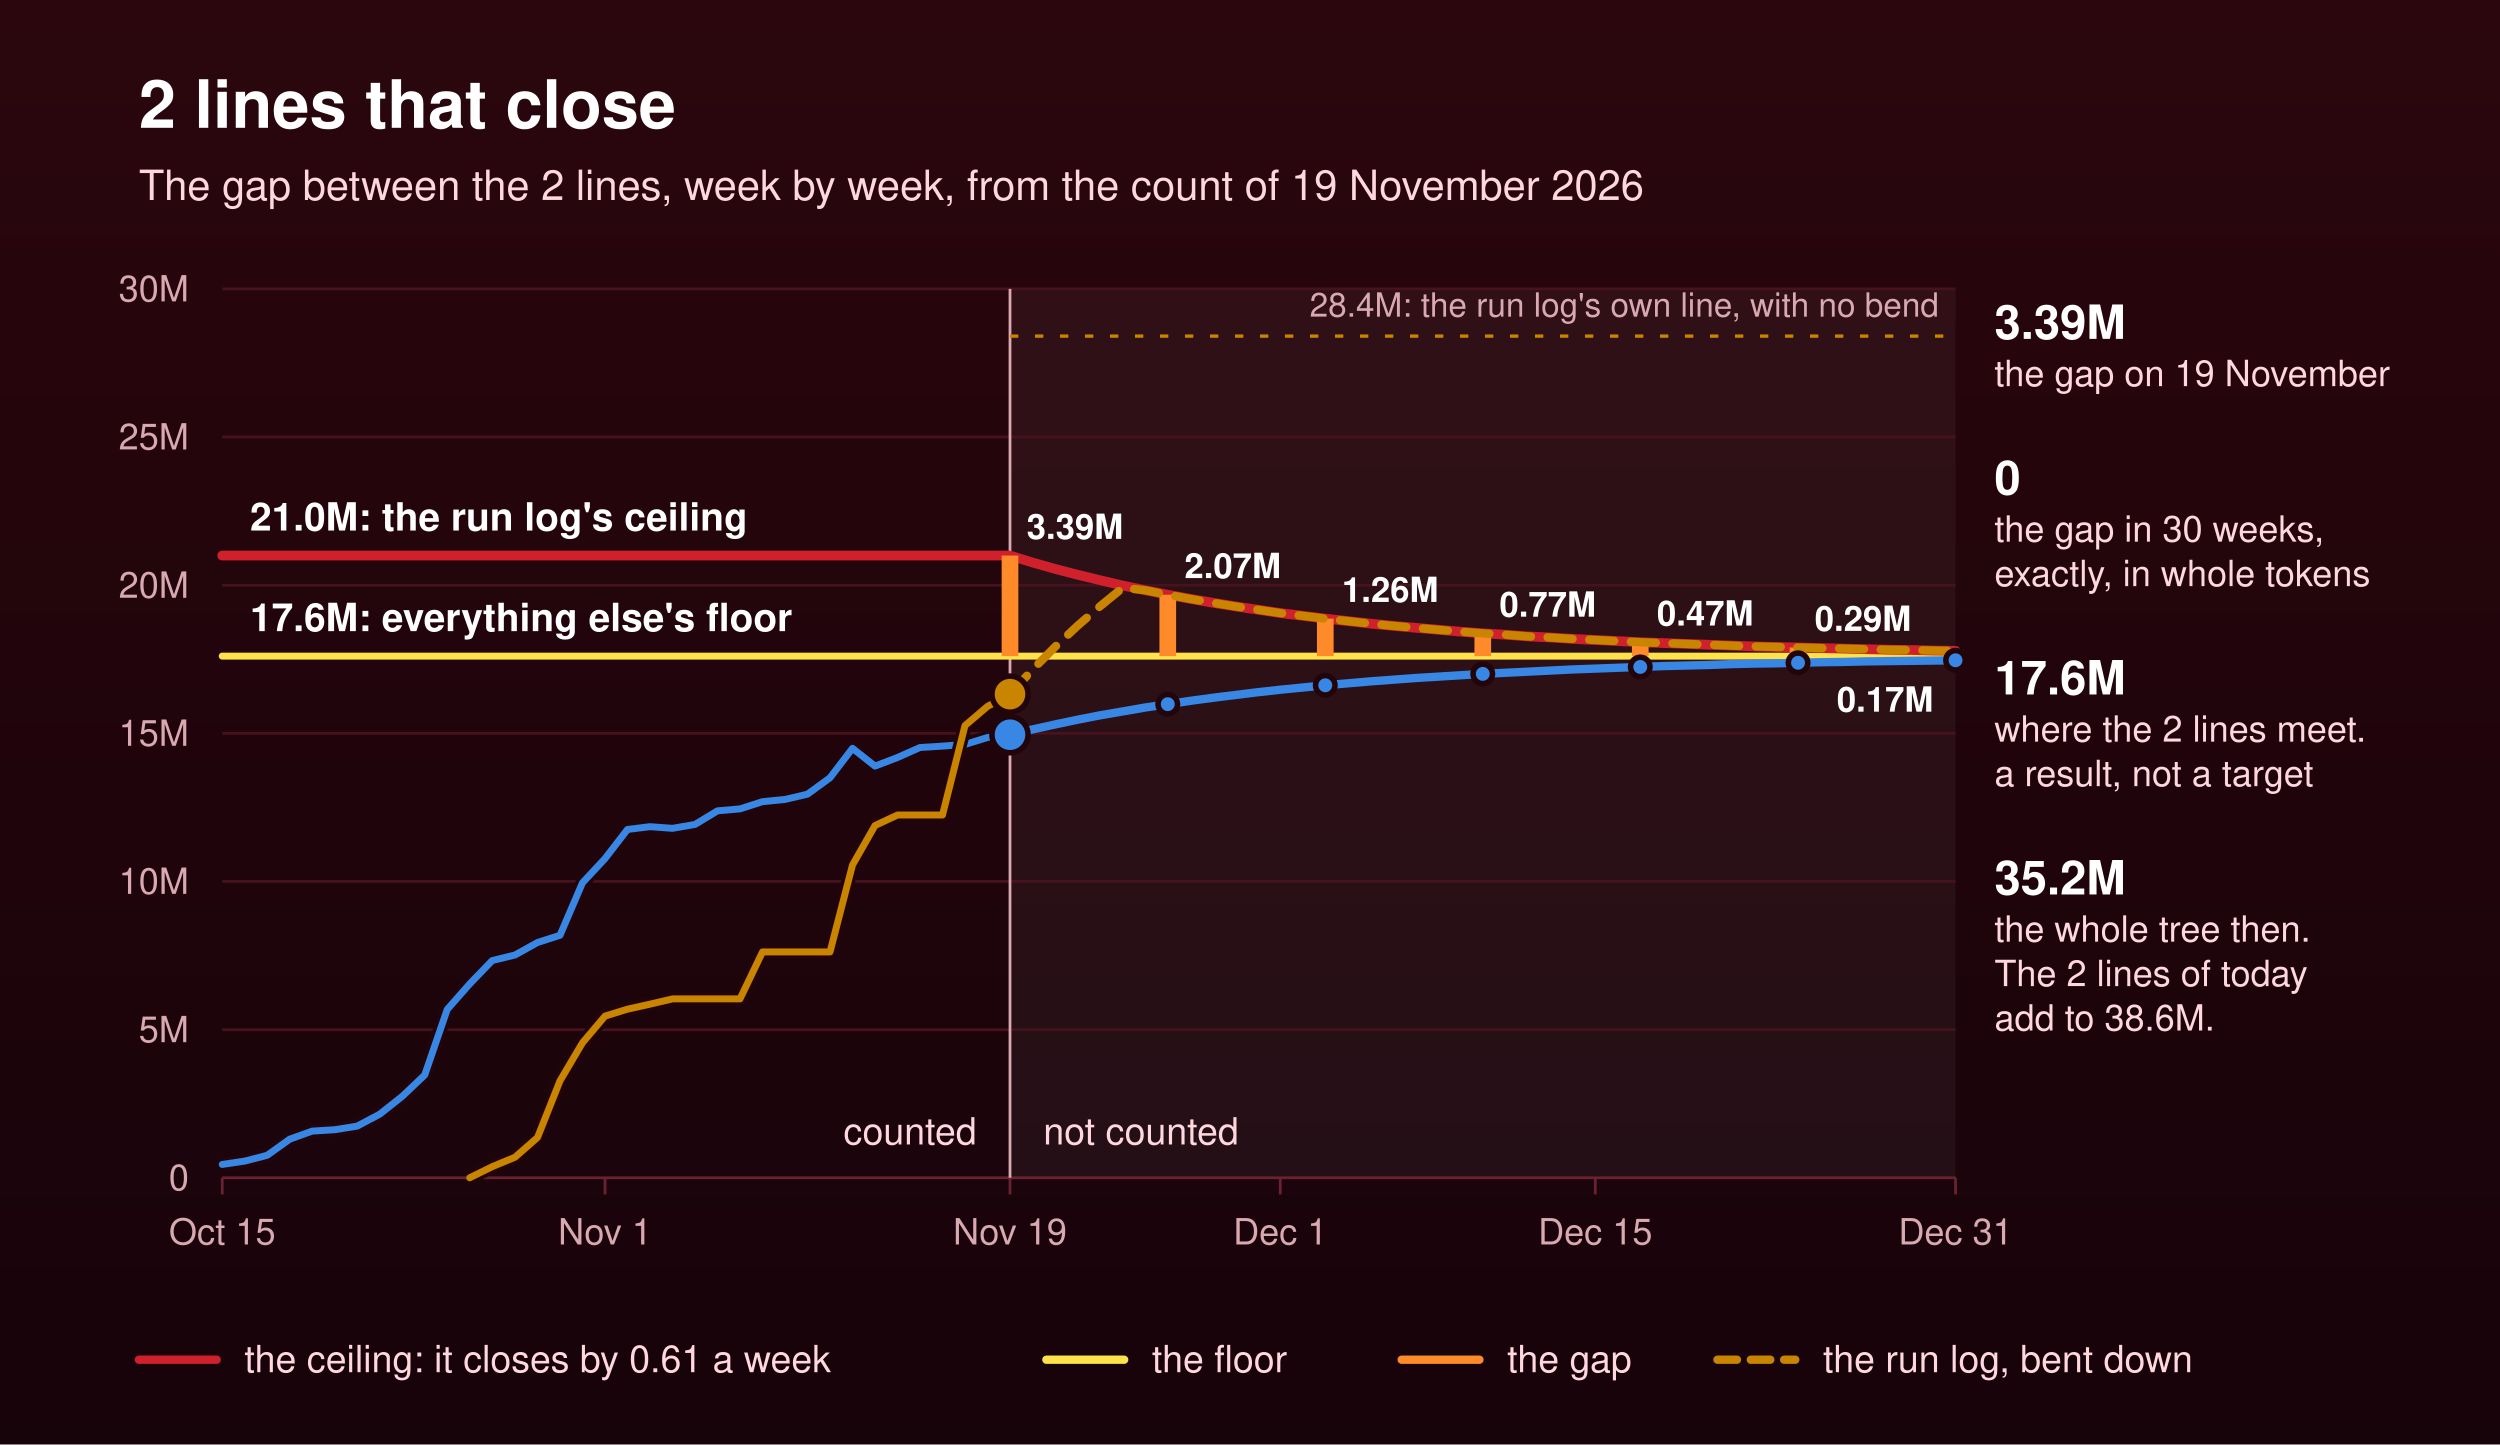
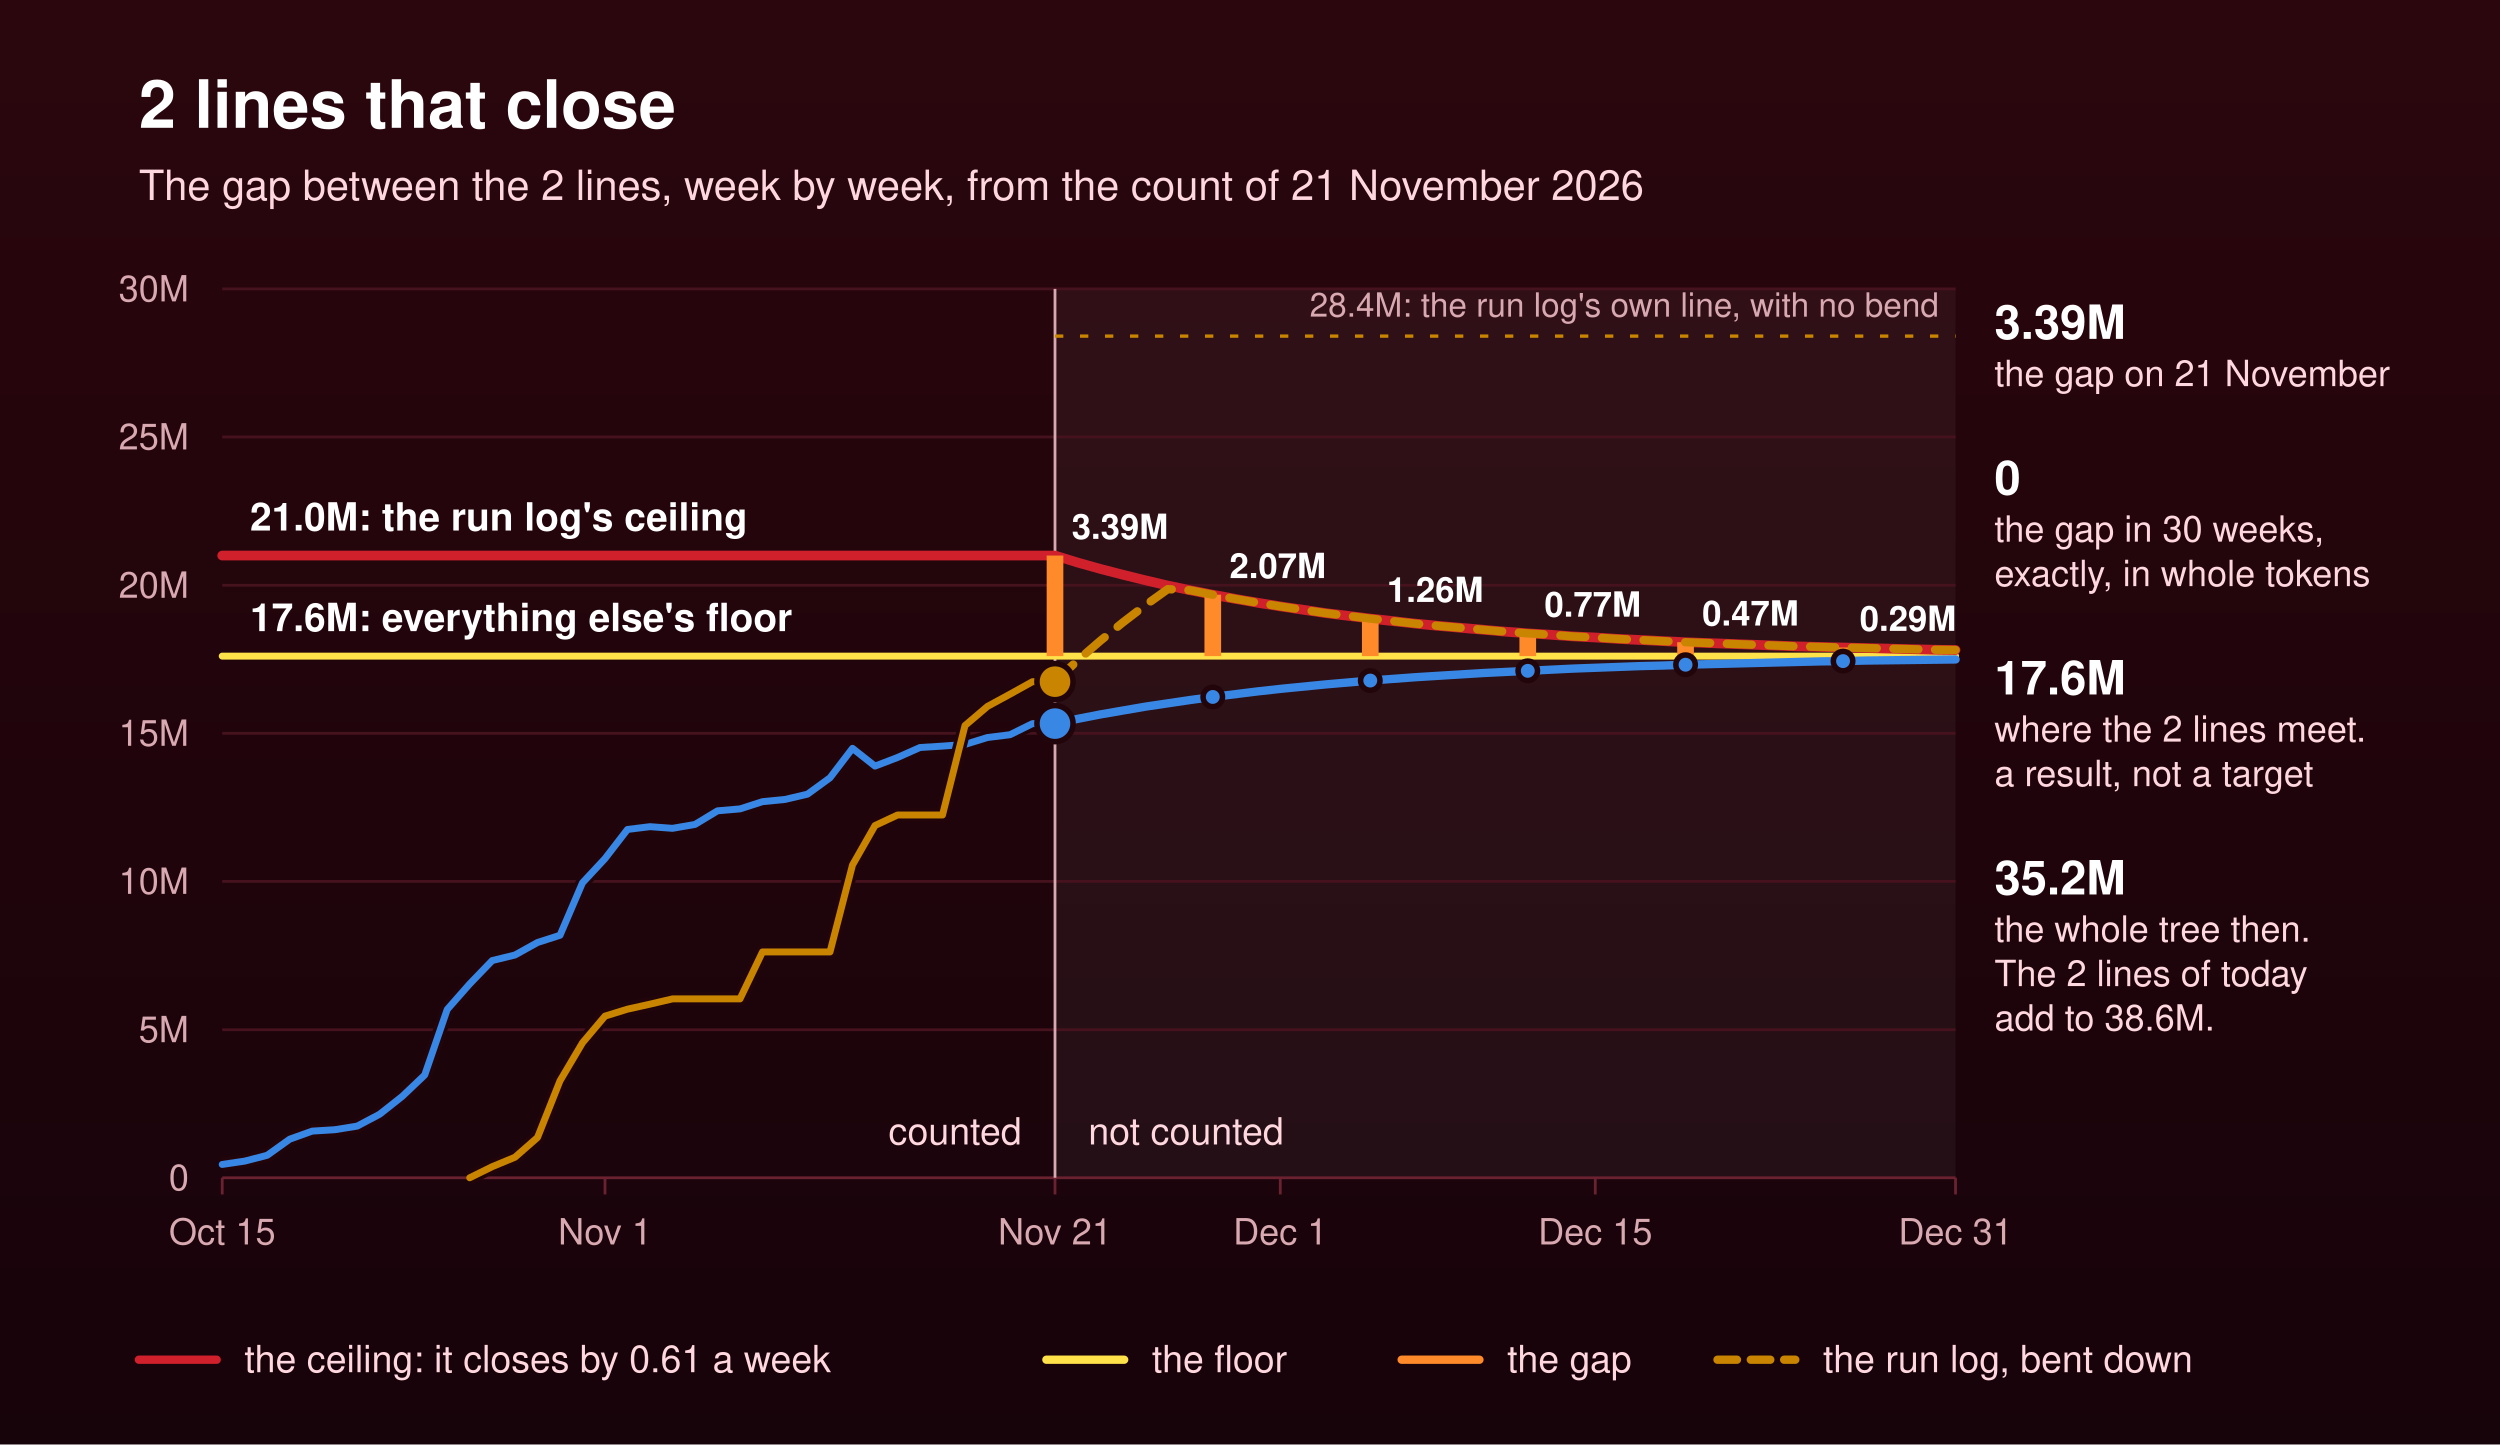
<svg xmlns="http://www.w3.org/2000/svg" width="900" height="520" viewBox="0 0 900 520" font-family="Helvetica, Arial, sans-serif">
  <defs>
    <linearGradient id="bg" x1="0" y1="0" x2="0" y2="1">
      <stop offset="0" stop-color="#2b060d" />
      <stop offset="1" stop-color="#17030a" />
    </linearGradient>
  </defs>
  <rect width="900" height="520" fill="url(#bg)" />
  <text x="50" y="46" fill="#ffffff" font-size="24" font-weight="bold">2 lines that close</text>
-   <text x="50" y="72" fill="#ffd7de" font-size="15">The gap between the 2 lines, week by week, from the count of 19 November 2026</text>
-   <rect x="363.6" y="104" width="340.4" height="320" fill="#ffffff" fill-opacity="0.045" />
+   <text x="50" y="72" fill="#ffd7de" font-size="15">The gap between the 2 lines, week by week, from the count of 21 November 2026</text>
+   <rect x="379.8" y="104" width="324.2" height="320" fill="#ffffff" fill-opacity="0.045" />
  <path d="M 80 424 L 704 424" fill="none" stroke="#6a2130" stroke-width="1" />
  <text x="68" y="428.5" text-anchor="end" fill="#d9a9b1" font-size="13">0</text>
  <path d="M 80 370.7 L 704 370.7" fill="none" stroke="#45121d" stroke-width="1" />
  <text x="68" y="375.2" text-anchor="end" fill="#d9a9b1" font-size="13">5M</text>
  <path d="M 80 317.3 L 704 317.3" fill="none" stroke="#45121d" stroke-width="1" />
  <text x="68" y="321.8" text-anchor="end" fill="#d9a9b1" font-size="13">10M</text>
  <path d="M 80 264 L 704 264" fill="none" stroke="#45121d" stroke-width="1" />
  <text x="68" y="268.5" text-anchor="end" fill="#d9a9b1" font-size="13">15M</text>
  <path d="M 80 210.7 L 704 210.7" fill="none" stroke="#45121d" stroke-width="1" />
  <text x="68" y="215.2" text-anchor="end" fill="#d9a9b1" font-size="13">20M</text>
  <path d="M 80 157.3 L 704 157.3" fill="none" stroke="#45121d" stroke-width="1" />
  <text x="68" y="161.8" text-anchor="end" fill="#d9a9b1" font-size="13">25M</text>
  <path d="M 80 104 L 704 104" fill="none" stroke="#45121d" stroke-width="1" />
  <text x="68" y="108.5" text-anchor="end" fill="#d9a9b1" font-size="13">30M</text>
  <path d="M 80 424 L 80 430" fill="none" stroke="#6a2130" stroke-width="1" />
  <text x="80" y="448" text-anchor="middle" fill="#d9a9b1" font-size="13">Oct 15</text>
  <path d="M 217.8 424 L 217.8 430" fill="none" stroke="#6a2130" stroke-width="1" />
  <text x="217.8" y="448" text-anchor="middle" fill="#d9a9b1" font-size="13">Nov 1</text>
-   <path d="M 363.6 424 L 363.6 430" fill="none" stroke="#6a2130" stroke-width="1" />
-   <text x="363.6" y="448" text-anchor="middle" fill="#d9a9b1" font-size="13">Nov 19</text>
+   <path d="M 379.8 424 L 379.8 430" fill="none" stroke="#6a2130" stroke-width="1" />
+   <text x="379.8" y="448" text-anchor="middle" fill="#d9a9b1" font-size="13">Nov 21</text>
  <path d="M 460.9 424 L 460.9 430" fill="none" stroke="#6a2130" stroke-width="1" />
  <text x="460.9" y="448" text-anchor="middle" fill="#d9a9b1" font-size="13">Dec 1</text>
  <path d="M 574.3 424 L 574.3 430" fill="none" stroke="#6a2130" stroke-width="1" />
  <text x="574.3" y="448" text-anchor="middle" fill="#d9a9b1" font-size="13">Dec 15</text>
  <path d="M 704 424 L 704 430" fill="none" stroke="#6a2130" stroke-width="1" />
  <text x="704" y="448" text-anchor="middle" fill="#d9a9b1" font-size="13">Dec 31</text>
-   <path d="M 363.6 104 L 363.6 424" fill="none" stroke="#d9a9b1" stroke-width="1" />
-   <text x="351.6" y="412" text-anchor="end" fill="#ffd7de" font-size="13.5">counted</text>
-   <text x="375.6" y="412" fill="#ffd7de" font-size="13.5">not counted</text>
-   <path d="M 363.6 121 L 704 121" fill="none" stroke="#c98500" stroke-width="1.2" stroke-dasharray="3 6" />
+   <path d="M 379.8 104 L 379.8 424" fill="none" stroke="#d9a9b1" stroke-width="1" />
+   <text x="367.8" y="412" text-anchor="end" fill="#ffd7de" font-size="13.5">counted</text>
+   <text x="391.8" y="412" fill="#ffd7de" font-size="13.5">not counted</text>
+   <path d="M 379.8 121 L 704 121" fill="none" stroke="#c98500" stroke-width="1.2" stroke-dasharray="3 6" />
  <text x="698" y="114" text-anchor="end" fill="#d9a9b1" font-size="12">28.4M: the run log's own line, with no bend</text>
  <path d="M 80 236.2 L 704 236.2" fill="none" stroke="#ffe14a" stroke-width="2.5" stroke-linecap="round" />
-   <path d="M 80 200 L 363.6 200 L 371.7 202.5 L 379.8 204.8 L 387.9 206.9 L 396.1 208.9 L 404.2 210.8 L 412.3 212.5 L 420.4 214.1 L 428.5 215.6 L 436.6 217 L 444.7 218.3 L 452.8 219.5 L 460.9 220.7 L 469 221.7 L 477.1 222.7 L 485.2 223.6 L 493.3 224.5 L 501.4 225.3 L 509.5 226 L 517.6 226.7 L 525.7 227.4 L 533.8 228 L 541.9 228.5 L 550 229.1 L 558.1 229.5 L 566.2 230 L 574.3 230.4 L 582.4 230.8 L 590.5 231.2 L 598.6 231.5 L 606.8 231.8 L 614.9 232.1 L 623 232.4 L 631.1 232.7 L 639.2 232.9 L 647.3 233.1 L 655.4 233.3 L 663.5 233.5 L 671.6 233.7 L 679.7 233.9 L 687.8 234 L 695.9 234.2 L 704 234.3" fill="none" stroke="#d0202c" stroke-width="3.5" stroke-linejoin="round" stroke-linecap="round" />
-   <path d="M 363.6 236.2 L 363.6 200" fill="none" stroke="#ff8a2a" stroke-width="6" />
-   <text x="369.6" y="194" font-weight="bold" fill="#ffffff" font-size="12.5">3.39M</text>
-   <path d="M 420.4 236.2 L 420.4 214.1" fill="none" stroke="#ff8a2a" stroke-width="6" />
-   <text x="426.4" y="208.1" font-weight="bold" fill="#ffffff" font-size="12.5">2.07M</text>
-   <path d="M 477.1 236.2 L 477.1 222.7" fill="none" stroke="#ff8a2a" stroke-width="6" />
-   <text x="483.1" y="216.7" font-weight="bold" fill="#ffffff" font-size="12.5">1.26M</text>
-   <path d="M 533.8 236.2 L 533.8 228" fill="none" stroke="#ff8a2a" stroke-width="6" />
-   <text x="539.8" y="222" font-weight="bold" fill="#ffffff" font-size="12.5">0.77M</text>
-   <path d="M 590.5 236.2 L 590.5 231.2" fill="none" stroke="#ff8a2a" stroke-width="6" />
-   <text x="596.5" y="225.2" font-weight="bold" fill="#ffffff" font-size="12.5">0.47M</text>
-   <path d="M 647.3 236.2 L 647.3 233.1" fill="none" stroke="#ff8a2a" stroke-width="6" />
-   <text x="653.3" y="227.1" font-weight="bold" fill="#ffffff" font-size="12.5">0.29M</text>
-   <path d="M 704 236.2 L 704 234.3" fill="none" stroke="#ff8a2a" stroke-width="6" />
-   <text x="696" y="256.2" text-anchor="end" font-weight="bold" fill="#ffffff" font-size="12.5">0.17M</text>
-   <path d="M 363.6 249.9 L 371.7 241.1 L 379.8 232.9 L 387.9 225.3 L 396.1 218.2 L 404.2 211.6 L 412.3 212.5 L 420.4 214.1 L 428.5 215.6 L 436.6 217 L 444.7 218.3 L 452.8 219.5 L 460.9 220.7 L 469 221.7 L 477.1 222.7 L 485.2 223.6 L 493.3 224.5 L 501.4 225.3 L 509.5 226 L 517.6 226.7 L 525.7 227.4 L 533.8 228 L 541.9 228.5 L 550 229.1 L 558.1 229.5 L 566.2 230 L 574.3 230.4 L 582.4 230.8 L 590.5 231.2 L 598.6 231.5 L 606.8 231.8 L 614.9 232.1 L 623 232.4 L 631.1 232.7 L 639.2 232.9 L 647.3 233.1 L 655.4 233.3 L 663.5 233.5 L 671.6 233.7 L 679.7 233.9 L 687.8 234 L 695.9 234.2 L 704 234.3" fill="none" stroke="#c98500" stroke-width="3" stroke-dasharray="9 6" stroke-linejoin="round" stroke-linecap="round" />
-   <path d="M 363.6 264.5 L 371.7 262.6 L 379.8 260.8 L 387.9 259.1 L 396.1 257.5 L 404.2 256.1 L 412.3 254.7 L 420.4 253.5 L 428.5 252.3 L 436.6 251.2 L 444.7 250.2 L 452.8 249.2 L 460.9 248.3 L 469 247.5 L 477.1 246.7 L 485.2 246 L 493.3 245.3 L 501.4 244.7 L 509.5 244.1 L 517.6 243.6 L 525.7 243.1 L 533.8 242.6 L 541.9 242.2 L 550 241.8 L 558.1 241.4 L 566.2 241 L 574.3 240.7 L 582.4 240.4 L 590.5 240.1 L 598.6 239.8 L 606.8 239.6 L 614.9 239.4 L 623 239.1 L 631.1 238.9 L 639.2 238.8 L 647.3 238.6 L 655.4 238.4 L 663.5 238.3 L 671.6 238.1 L 679.7 238 L 687.8 237.9 L 695.9 237.8 L 704 237.7" fill="none" stroke="#3987e5" stroke-width="3" stroke-linejoin="round" stroke-linecap="round" />
-   <circle cx="420.4" cy="253.5" r="3.5" fill="#3987e5" stroke="#21050b" stroke-width="2" />
-   <circle cx="477.1" cy="246.7" r="3.5" fill="#3987e5" stroke="#21050b" stroke-width="2" />
-   <circle cx="533.8" cy="242.6" r="3.5" fill="#3987e5" stroke="#21050b" stroke-width="2" />
-   <circle cx="590.5" cy="240.1" r="3.5" fill="#3987e5" stroke="#21050b" stroke-width="2" />
-   <circle cx="647.3" cy="238.6" r="3.5" fill="#3987e5" stroke="#21050b" stroke-width="2" />
-   <circle cx="704" cy="237.7" r="3.5" fill="#3987e5" stroke="#21050b" stroke-width="2" />
-   <path d="M 80 419.2 L 88.1 418 L 96.2 415.9 L 104.3 410.1 L 112.4 407.2 L 120.5 406.7 L 128.6 405.4 L 136.7 401.1 L 144.8 394.7 L 152.9 387 L 161 363.4 L 169.1 354.2 L 177.2 345.8 L 185.4 343.8 L 193.5 339.3 L 201.6 336.7 L 209.7 317.8 L 217.8 309.1 L 225.9 298.6 L 234 297.6 L 242.1 298.2 L 250.2 296.8 L 258.3 291.9 L 266.4 291.2 L 274.5 288.6 L 282.6 287.8 L 290.7 285.9 L 298.8 280 L 306.9 269.4 L 315 275.8 L 323.1 272.7 L 331.2 269.1 L 339.3 268.6 L 347.4 268 L 355.5 265.5 L 363.6 264.5" fill="none" stroke="#21050b" stroke-width="5" stroke-linejoin="round" />
-   <path d="M 80 419.2 L 88.1 418 L 96.2 415.9 L 104.3 410.1 L 112.4 407.2 L 120.5 406.7 L 128.6 405.4 L 136.7 401.1 L 144.8 394.7 L 152.9 387 L 161 363.4 L 169.1 354.2 L 177.2 345.8 L 185.4 343.8 L 193.5 339.3 L 201.6 336.7 L 209.7 317.8 L 217.8 309.1 L 225.9 298.6 L 234 297.6 L 242.1 298.2 L 250.2 296.8 L 258.3 291.9 L 266.4 291.2 L 274.5 288.6 L 282.6 287.8 L 290.7 285.9 L 298.8 280 L 306.9 269.4 L 315 275.8 L 323.1 272.7 L 331.2 269.1 L 339.3 268.6 L 347.4 268 L 355.5 265.5 L 363.6 264.5" fill="none" stroke="#3987e5" stroke-width="2.5" stroke-linejoin="round" stroke-linecap="round" />
-   <path d="M 169.1 424 L 177.2 420 L 185.4 416.6 L 193.5 409.5 L 201.6 389.1 L 209.7 375.4 L 217.8 365.8 L 225.9 363.3 L 234 361.5 L 242.1 359.6 L 250.2 359.6 L 258.3 359.6 L 266.4 359.6 L 274.5 342.7 L 282.6 342.7 L 290.7 342.7 L 298.8 342.7 L 306.9 311.4 L 315 297.2 L 323.1 293.4 L 331.2 293.4 L 339.3 293.4 L 347.4 261.2 L 355.5 254.3 L 363.6 249.9" fill="none" stroke="#21050b" stroke-width="5" stroke-linejoin="round" />
-   <path d="M 169.1 424 L 177.2 420 L 185.4 416.6 L 193.5 409.5 L 201.6 389.1 L 209.7 375.4 L 217.8 365.8 L 225.9 363.3 L 234 361.5 L 242.1 359.6 L 250.2 359.6 L 258.3 359.6 L 266.4 359.6 L 274.5 342.7 L 282.6 342.7 L 290.7 342.7 L 298.8 342.7 L 306.9 311.4 L 315 297.2 L 323.1 293.4 L 331.2 293.4 L 339.3 293.4 L 347.4 261.2 L 355.5 254.3 L 363.6 249.9" fill="none" stroke="#c98500" stroke-width="2.5" stroke-linejoin="round" stroke-linecap="round" />
-   <circle cx="363.6" cy="264.5" r="6.5" fill="#3987e5" stroke="#21050b" stroke-width="2" />
-   <circle cx="363.6" cy="249.9" r="6.5" fill="#c98500" stroke="#21050b" stroke-width="2" />
+   <path d="M 80 200 L 379.8 200 L 387.9 202.5 L 396.1 204.8 L 404.2 206.9 L 412.3 208.9 L 420.4 210.8 L 428.5 212.5 L 436.6 214.1 L 444.7 215.6 L 452.8 217 L 460.9 218.3 L 469 219.5 L 477.1 220.7 L 485.2 221.7 L 493.3 222.7 L 501.4 223.6 L 509.5 224.5 L 517.6 225.3 L 525.7 226 L 533.8 226.7 L 541.9 227.4 L 550 228 L 558.1 228.5 L 566.2 229.1 L 574.3 229.5 L 582.4 230 L 590.5 230.4 L 598.6 230.8 L 606.8 231.2 L 614.9 231.5 L 623 231.8 L 631.1 232.1 L 639.2 232.4 L 647.3 232.7 L 655.4 232.9 L 663.5 233.1 L 671.6 233.3 L 679.7 233.5 L 687.8 233.7 L 695.9 233.9 L 704 234" fill="none" stroke="#d0202c" stroke-width="3.5" stroke-linejoin="round" stroke-linecap="round" />
+   <path d="M 379.8 236.2 L 379.8 200" fill="none" stroke="#ff8a2a" stroke-width="6" />
+   <text x="385.8" y="194" font-weight="bold" fill="#ffffff" font-size="12.5">3.39M</text>
+   <path d="M 436.6 236.2 L 436.6 214.1" fill="none" stroke="#ff8a2a" stroke-width="6" />
+   <text x="442.6" y="208.1" font-weight="bold" fill="#ffffff" font-size="12.5">2.07M</text>
+   <path d="M 493.3 236.2 L 493.3 222.7" fill="none" stroke="#ff8a2a" stroke-width="6" />
+   <text x="499.3" y="216.7" font-weight="bold" fill="#ffffff" font-size="12.5">1.26M</text>
+   <path d="M 550 236.2 L 550 228" fill="none" stroke="#ff8a2a" stroke-width="6" />
+   <text x="556" y="222" font-weight="bold" fill="#ffffff" font-size="12.5">0.77M</text>
+   <path d="M 606.8 236.2 L 606.8 231.2" fill="none" stroke="#ff8a2a" stroke-width="6" />
+   <text x="612.8" y="225.2" font-weight="bold" fill="#ffffff" font-size="12.5">0.47M</text>
+   <path d="M 663.5 236.2 L 663.5 233.1" fill="none" stroke="#ff8a2a" stroke-width="6" />
+   <text x="669.5" y="227.1" font-weight="bold" fill="#ffffff" font-size="12.5">0.29M</text>
+   <path d="M 379.8 245.4 L 387.9 237.8 L 396.1 230.7 L 404.2 224.1 L 412.3 217.9 L 420.4 212.1 L 428.5 212.5 L 436.6 214.1 L 444.7 215.6 L 452.8 217 L 460.9 218.3 L 469 219.5 L 477.1 220.7 L 485.2 221.7 L 493.3 222.7 L 501.4 223.6 L 509.5 224.5 L 517.6 225.3 L 525.7 226 L 533.8 226.7 L 541.9 227.4 L 550 228 L 558.1 228.5 L 566.2 229.1 L 574.3 229.5 L 582.4 230 L 590.5 230.4 L 598.6 230.8 L 606.8 231.2 L 614.9 231.5 L 623 231.8 L 631.1 232.1 L 639.2 232.4 L 647.3 232.7 L 655.4 232.9 L 663.5 233.1 L 671.6 233.3 L 679.7 233.5 L 687.8 233.7 L 695.9 233.9 L 704 234" fill="none" stroke="#c98500" stroke-width="3" stroke-dasharray="9 6" stroke-linejoin="round" stroke-linecap="round" />
+   <path d="M 379.8 260.5 L 387.9 258.8 L 396.1 257.2 L 404.2 255.8 L 412.3 254.4 L 420.4 253.2 L 428.5 252 L 436.6 250.9 L 444.7 249.9 L 452.8 248.9 L 460.9 248 L 469 247.2 L 477.1 246.4 L 485.2 245.7 L 493.3 245 L 501.4 244.4 L 509.5 243.8 L 517.6 243.3 L 525.7 242.8 L 533.8 242.3 L 541.9 241.9 L 550 241.5 L 558.1 241.1 L 566.2 240.7 L 574.3 240.4 L 582.4 240.1 L 590.5 239.8 L 598.6 239.6 L 606.8 239.3 L 614.9 239.1 L 623 238.9 L 631.1 238.7 L 639.2 238.5 L 647.3 238.3 L 655.4 238.1 L 663.5 238 L 671.6 237.8 L 679.7 237.7 L 687.8 237.6 L 695.9 237.5 L 704 237.4" fill="none" stroke="#3987e5" stroke-width="3" stroke-linejoin="round" stroke-linecap="round" />
+   <circle cx="436.6" cy="250.9" r="3.5" fill="#3987e5" stroke="#21050b" stroke-width="2" />
+   <circle cx="493.3" cy="245" r="3.5" fill="#3987e5" stroke="#21050b" stroke-width="2" />
+   <circle cx="550" cy="241.5" r="3.5" fill="#3987e5" stroke="#21050b" stroke-width="2" />
+   <circle cx="606.8" cy="239.3" r="3.5" fill="#3987e5" stroke="#21050b" stroke-width="2" />
+   <circle cx="663.5" cy="238" r="3.5" fill="#3987e5" stroke="#21050b" stroke-width="2" />
+   <path d="M 80 419.2 L 88.1 418 L 96.2 415.9 L 104.3 410.1 L 112.4 407.2 L 120.5 406.7 L 128.6 405.4 L 136.7 401.1 L 144.8 394.7 L 152.9 387 L 161 363.4 L 169.1 354.2 L 177.2 345.8 L 185.4 343.8 L 193.5 339.3 L 201.6 336.7 L 209.7 317.8 L 217.8 309.1 L 225.9 298.6 L 234 297.6 L 242.1 298.2 L 250.2 296.8 L 258.3 291.9 L 266.4 291.2 L 274.5 288.6 L 282.6 287.8 L 290.7 285.9 L 298.8 280 L 306.9 269.4 L 315 275.8 L 323.1 272.7 L 331.2 269.1 L 339.3 268.6 L 347.4 268 L 355.5 265.5 L 363.6 264.5 L 371.7 260.5 L 379.8 260.5" fill="none" stroke="#21050b" stroke-width="5" stroke-linejoin="round" />
+   <path d="M 80 419.2 L 88.1 418 L 96.2 415.9 L 104.3 410.1 L 112.4 407.2 L 120.5 406.7 L 128.6 405.4 L 136.7 401.1 L 144.8 394.7 L 152.9 387 L 161 363.4 L 169.1 354.2 L 177.2 345.8 L 185.4 343.8 L 193.5 339.3 L 201.6 336.7 L 209.7 317.8 L 217.8 309.1 L 225.9 298.6 L 234 297.6 L 242.1 298.2 L 250.2 296.8 L 258.3 291.9 L 266.4 291.2 L 274.5 288.6 L 282.6 287.8 L 290.7 285.9 L 298.8 280 L 306.9 269.4 L 315 275.8 L 323.1 272.7 L 331.2 269.1 L 339.3 268.6 L 347.4 268 L 355.5 265.5 L 363.6 264.5 L 371.7 260.5 L 379.8 260.5" fill="none" stroke="#3987e5" stroke-width="2.5" stroke-linejoin="round" stroke-linecap="round" />
+   <path d="M 169.1 424 L 177.2 420 L 185.4 416.6 L 193.5 409.5 L 201.6 389.1 L 209.7 375.4 L 217.8 365.8 L 225.9 363.3 L 234 361.5 L 242.1 359.6 L 250.2 359.6 L 258.3 359.6 L 266.4 359.6 L 274.5 342.7 L 282.6 342.7 L 290.7 342.7 L 298.8 342.7 L 306.9 311.4 L 315 297.2 L 323.1 293.4 L 331.2 293.4 L 339.3 293.4 L 347.4 261.2 L 355.5 254.3 L 363.6 249.9 L 371.7 245.4 L 379.8 245.4" fill="none" stroke="#21050b" stroke-width="5" stroke-linejoin="round" />
+   <path d="M 169.1 424 L 177.2 420 L 185.4 416.6 L 193.5 409.5 L 201.6 389.1 L 209.7 375.4 L 217.8 365.8 L 225.9 363.3 L 234 361.5 L 242.1 359.6 L 250.2 359.6 L 258.3 359.6 L 266.4 359.6 L 274.5 342.7 L 282.6 342.7 L 290.7 342.7 L 298.8 342.7 L 306.9 311.4 L 315 297.2 L 323.1 293.4 L 331.2 293.4 L 339.3 293.4 L 347.4 261.2 L 355.5 254.3 L 363.6 249.9 L 371.7 245.4 L 379.8 245.4" fill="none" stroke="#c98500" stroke-width="2.5" stroke-linejoin="round" stroke-linecap="round" />
+   <circle cx="379.8" cy="260.5" r="6.5" fill="#3987e5" stroke="#21050b" stroke-width="2" />
+   <circle cx="379.8" cy="245.4" r="6.5" fill="#c98500" stroke="#21050b" stroke-width="2" />
  <text x="90" y="191" font-weight="bold" fill="#ffffff" font-size="14">21.0M: the run log's ceiling</text>
  <text x="90" y="227.2" font-weight="bold" fill="#ffffff" font-size="14">17.6M: everything else's floor</text>
  <text x="718" y="122" font-weight="bold" fill="#ffffff" font-size="17">3.39M</text>
-   <text x="718" y="139" fill="#ffd7de" font-size="13">the gap on 19 November</text>
+   <text x="718" y="139" fill="#ffd7de" font-size="13">the gap on 21 November</text>
  <text x="718" y="178" font-weight="bold" fill="#ffffff" font-size="17">0</text>
  <text x="718" y="195" fill="#ffd7de" font-size="13">the gap in 30 weeks,</text>
  <text x="718" y="211" fill="#ffd7de" font-size="13">exactly, in whole tokens</text>
  <text x="718" y="250" font-weight="bold" fill="#ffffff" font-size="17">17.6M</text>
  <text x="718" y="267" fill="#ffd7de" font-size="13">where the 2 lines meet.</text>
  <text x="718" y="283" fill="#ffd7de" font-size="13">a result, not a target</text>
  <text x="718" y="322" font-weight="bold" fill="#ffffff" font-size="17">35.2M</text>
  <text x="718" y="339" fill="#ffd7de" font-size="13">the whole tree then.</text>
  <text x="718" y="355" fill="#ffd7de" font-size="13">The 2 lines of today</text>
  <text x="718" y="371" fill="#ffd7de" font-size="13">add to 38.6M.</text>
  <path d="M 50 489.5 L 78 489.5" fill="none" stroke="#d0202c" stroke-width="3" stroke-linecap="round" />
  <text x="88" y="494" fill="#ffd7de" font-size="13.5">the ceiling: it closes by 0.61 a week</text>
  <path d="M 376.7 489.5 L 404.7 489.5" fill="none" stroke="#ffe14a" stroke-width="3" stroke-linecap="round" />
  <text x="414.7" y="494" fill="#ffd7de" font-size="13.5">the floor</text>
  <path d="M 504.6 489.5 L 532.6 489.5" fill="none" stroke="#ff8a2a" stroke-width="3" stroke-linecap="round" />
  <text x="542.6" y="494" fill="#ffd7de" font-size="13.5">the gap</text>
  <path d="M 618.3 489.5 L 646.3 489.5" fill="none" stroke="#c98500" stroke-width="3" stroke-dasharray="7 5" stroke-linecap="round" />
  <text x="656.3" y="494" fill="#ffd7de" font-size="13.5">the run log, bent down</text>
</svg>
